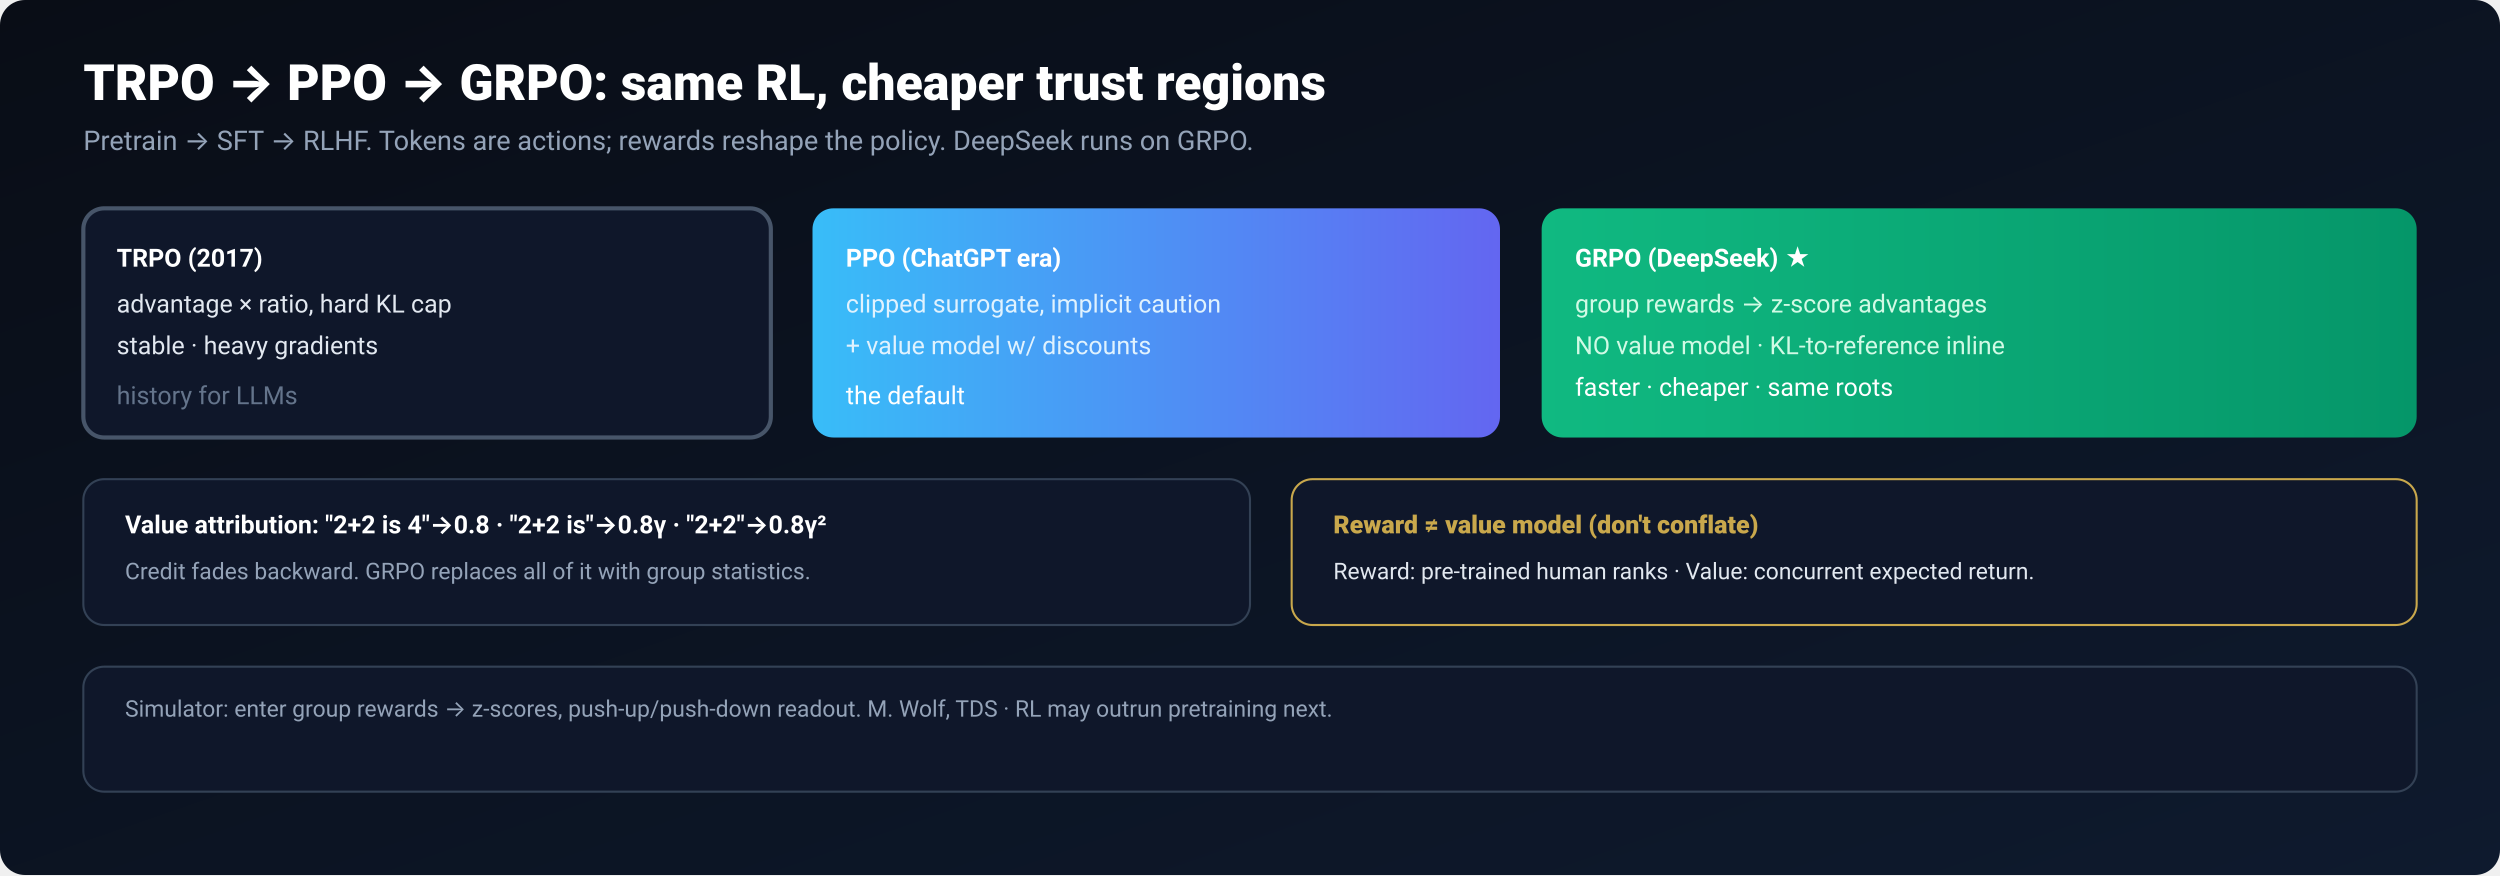
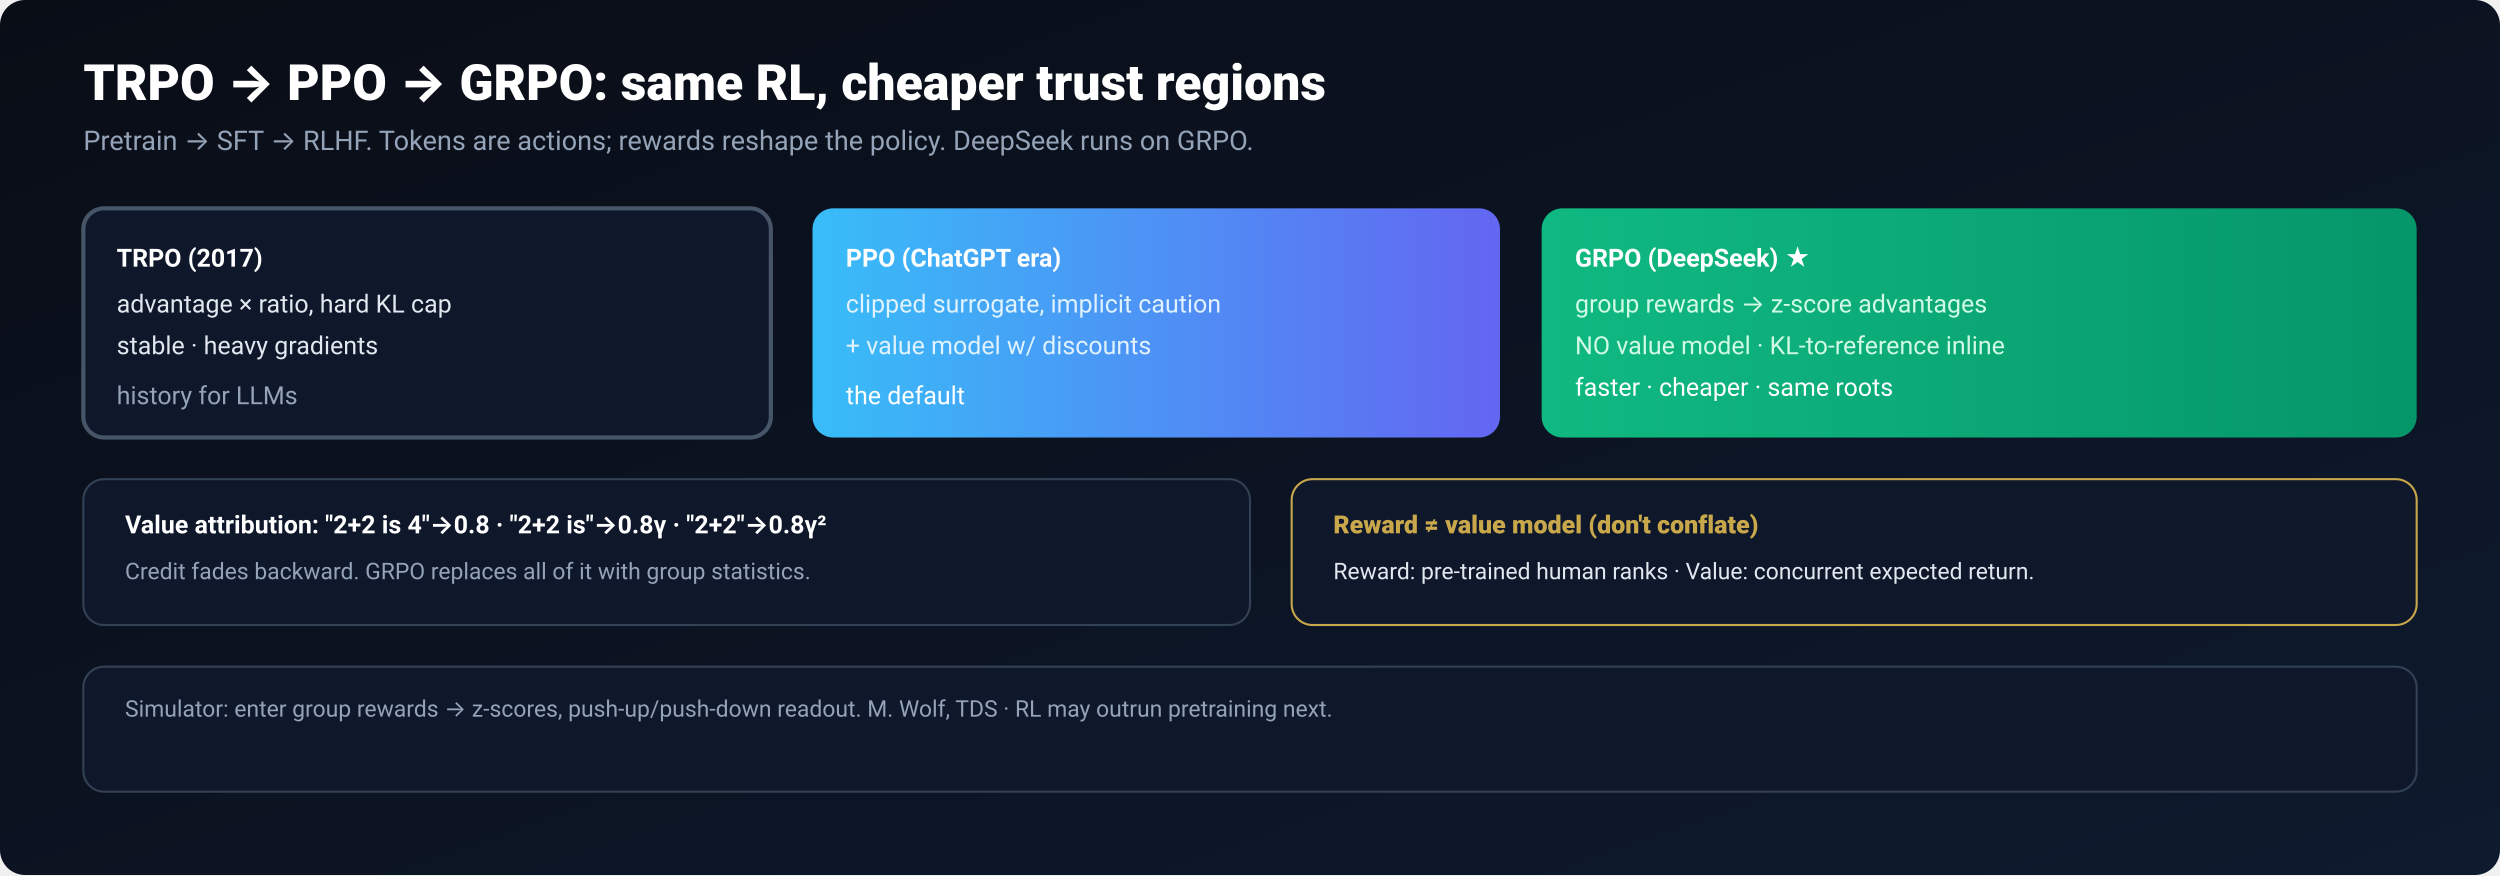
<svg xmlns="http://www.w3.org/2000/svg" viewBox="0 0 1200 420" font-family="-apple-system, BlinkMacSystemFont, 'Segoe UI', Roboto, sans-serif">
  <defs>
    <linearGradient id="rlbg" x1="0" y1="0" x2="1" y2="1">
      <stop offset="0%" stop-color="#090d16" />
      <stop offset="100%" stop-color="#0e1a2e" />
    </linearGradient>
    <linearGradient id="rlgrn" x1="0" y1="0" x2="1" y2="0">
      <stop offset="0%" stop-color="#10b981" />
      <stop offset="100%" stop-color="#059669" />
    </linearGradient>
    <linearGradient id="rlblu" x1="0" y1="0" x2="1" y2="0">
      <stop offset="0%" stop-color="#38bdf8" />
      <stop offset="100%" stop-color="#6366f1" />
    </linearGradient>
  </defs>
  <rect width="1200" height="420" fill="url(#rlbg)" rx="12" />
  <text x="40" y="48" fill="#fff" font-size="24" font-weight="800">TRPO → PPO → GRPO: same RL, cheaper trust regions</text>
  <text x="40" y="72" fill="#94a3b8" font-size="13">Pretrain → SFT → RLHF. Tokens are actions; rewards reshape the policy. DeepSeek runs on GRPO.</text>
  <g font-size="12" font-weight="700">
    <rect x="40" y="100" width="330" height="110" rx="10" fill="#0f172a" stroke="#475569" stroke-width="2" />
    <text x="56" y="128" fill="#fff">TRPO (2017)</text>
    <text x="56" y="150" fill="#e2e8f0" font-weight="400">advantage × ratio, hard KL cap</text>
    <text x="56" y="170" fill="#e2e8f0" font-weight="400">stable · heavy gradients</text>
-     <text x="56" y="194" fill="#64748b" font-weight="400">history for LLMs</text>
+     <text x="56" y="194" fill="#94a3b8" font-weight="400">history for LLMs</text>
    <rect x="390" y="100" width="330" height="110" rx="10" fill="url(#rlblu)" />
    <text x="406" y="128" fill="#fff">PPO (ChatGPT era)</text>
    <text x="406" y="150" fill="#e0f2fe" font-weight="400">clipped surrogate, implicit caution</text>
    <text x="406" y="170" fill="#e0f2fe" font-weight="400">+ value model w/ discounts</text>
    <text x="406" y="194" fill="#fff" font-weight="400">the default</text>
    <rect x="740" y="100" width="420" height="110" rx="10" fill="url(#rlgrn)" />
    <text x="756" y="128" fill="#fff">GRPO (DeepSeek) ★</text>
    <text x="756" y="150" fill="#d1fae5" font-weight="400">group rewards → z-score advantages</text>
    <text x="756" y="170" fill="#d1fae5" font-weight="400">NO value model · KL-to-reference inline</text>
    <text x="756" y="190" fill="#fff" font-weight="400">faster · cheaper · same roots</text>
  </g>
  <rect x="40" y="230" width="560" height="70" rx="10" fill="#0f172a" stroke="#334155" />
  <text x="60" y="256" fill="#fff" font-size="12" font-weight="700">Value attribution: "2+2 is 4"→0.8 · "2+2 is"→0.8γ · "2+2"→0.8γ²</text>
  <text x="60" y="278" fill="#94a3b8" font-size="11">Credit fades backward. GRPO replaces all of it with group statistics.</text>
  <rect x="620" y="230" width="540" height="70" rx="10" fill="#0f172a" stroke="#c9a84c" />
  <text x="640" y="256" fill="#c9a84c" font-size="12" font-weight="800">Reward ≠ value model (don't conflate)</text>
  <text x="640" y="278" fill="#e2e8f0" font-size="11">Reward: pre-trained human ranks · Value: concurrent expected return.</text>
  <rect x="40" y="320" width="1120" height="60" rx="10" fill="#0f172a" stroke="#334155" />
  <text x="60" y="344" fill="#94a3b8" font-size="11">Simulator: enter group rewards → z-scores, push-up/push-down readout. M. Wolf, TDS · RL may outrun pretraining next.</text>
</svg>
